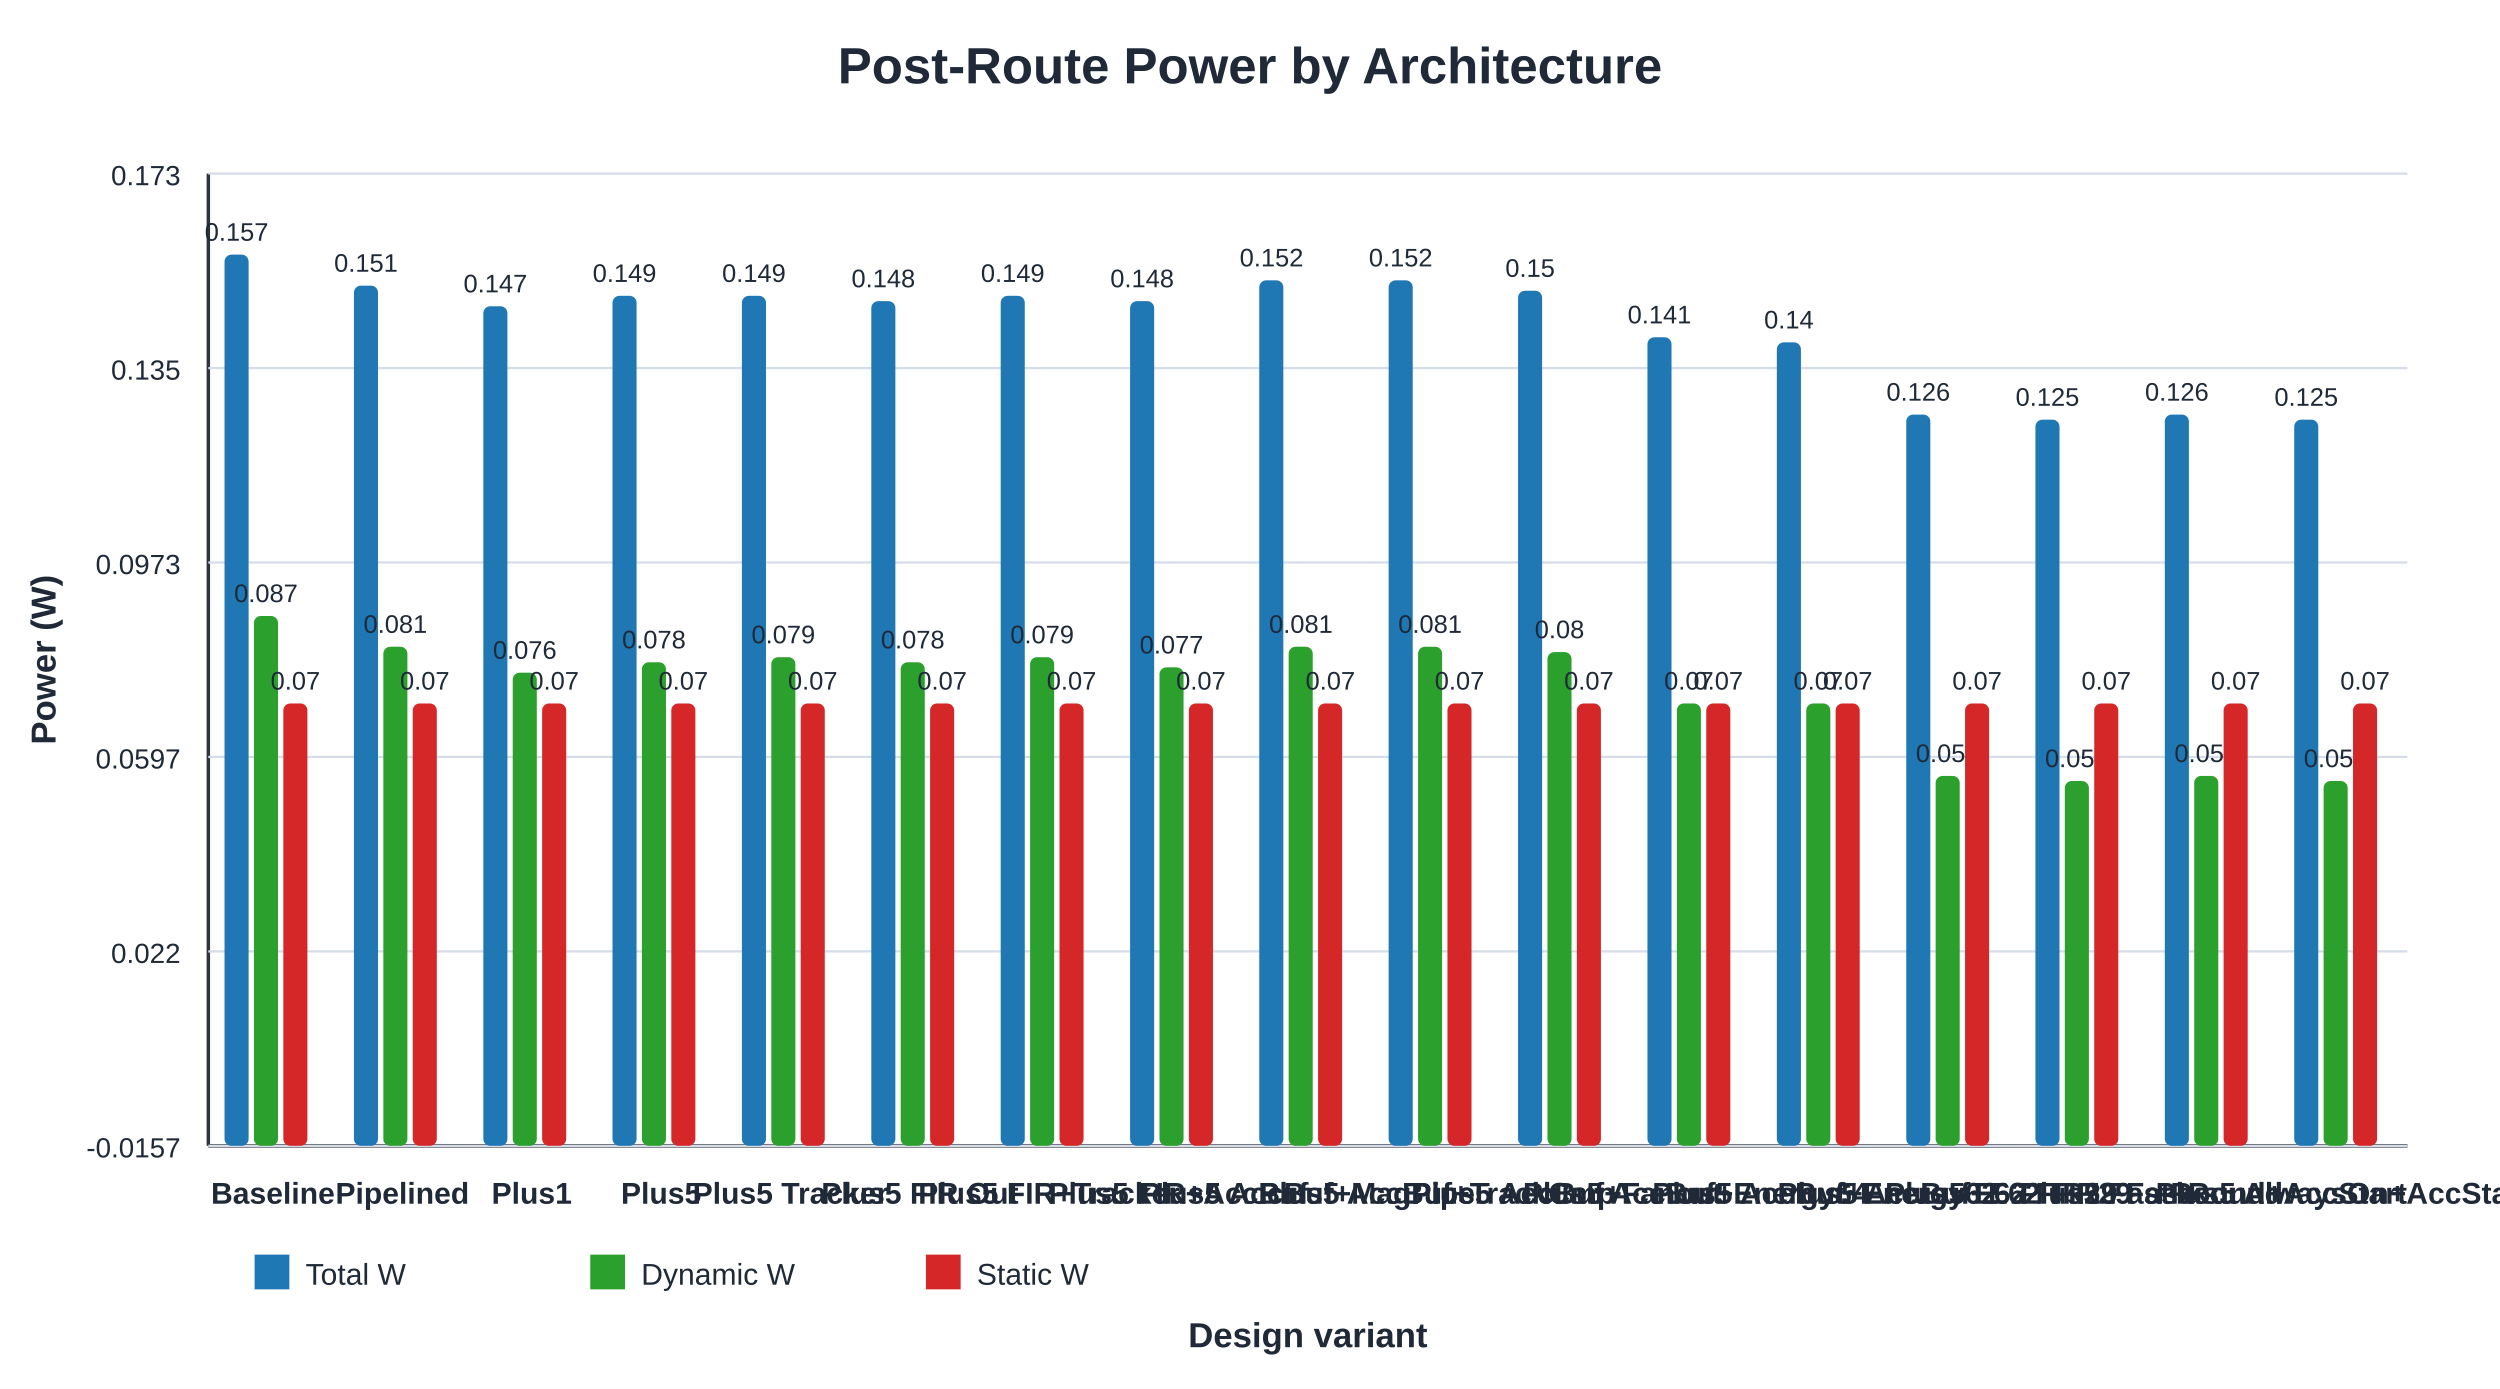
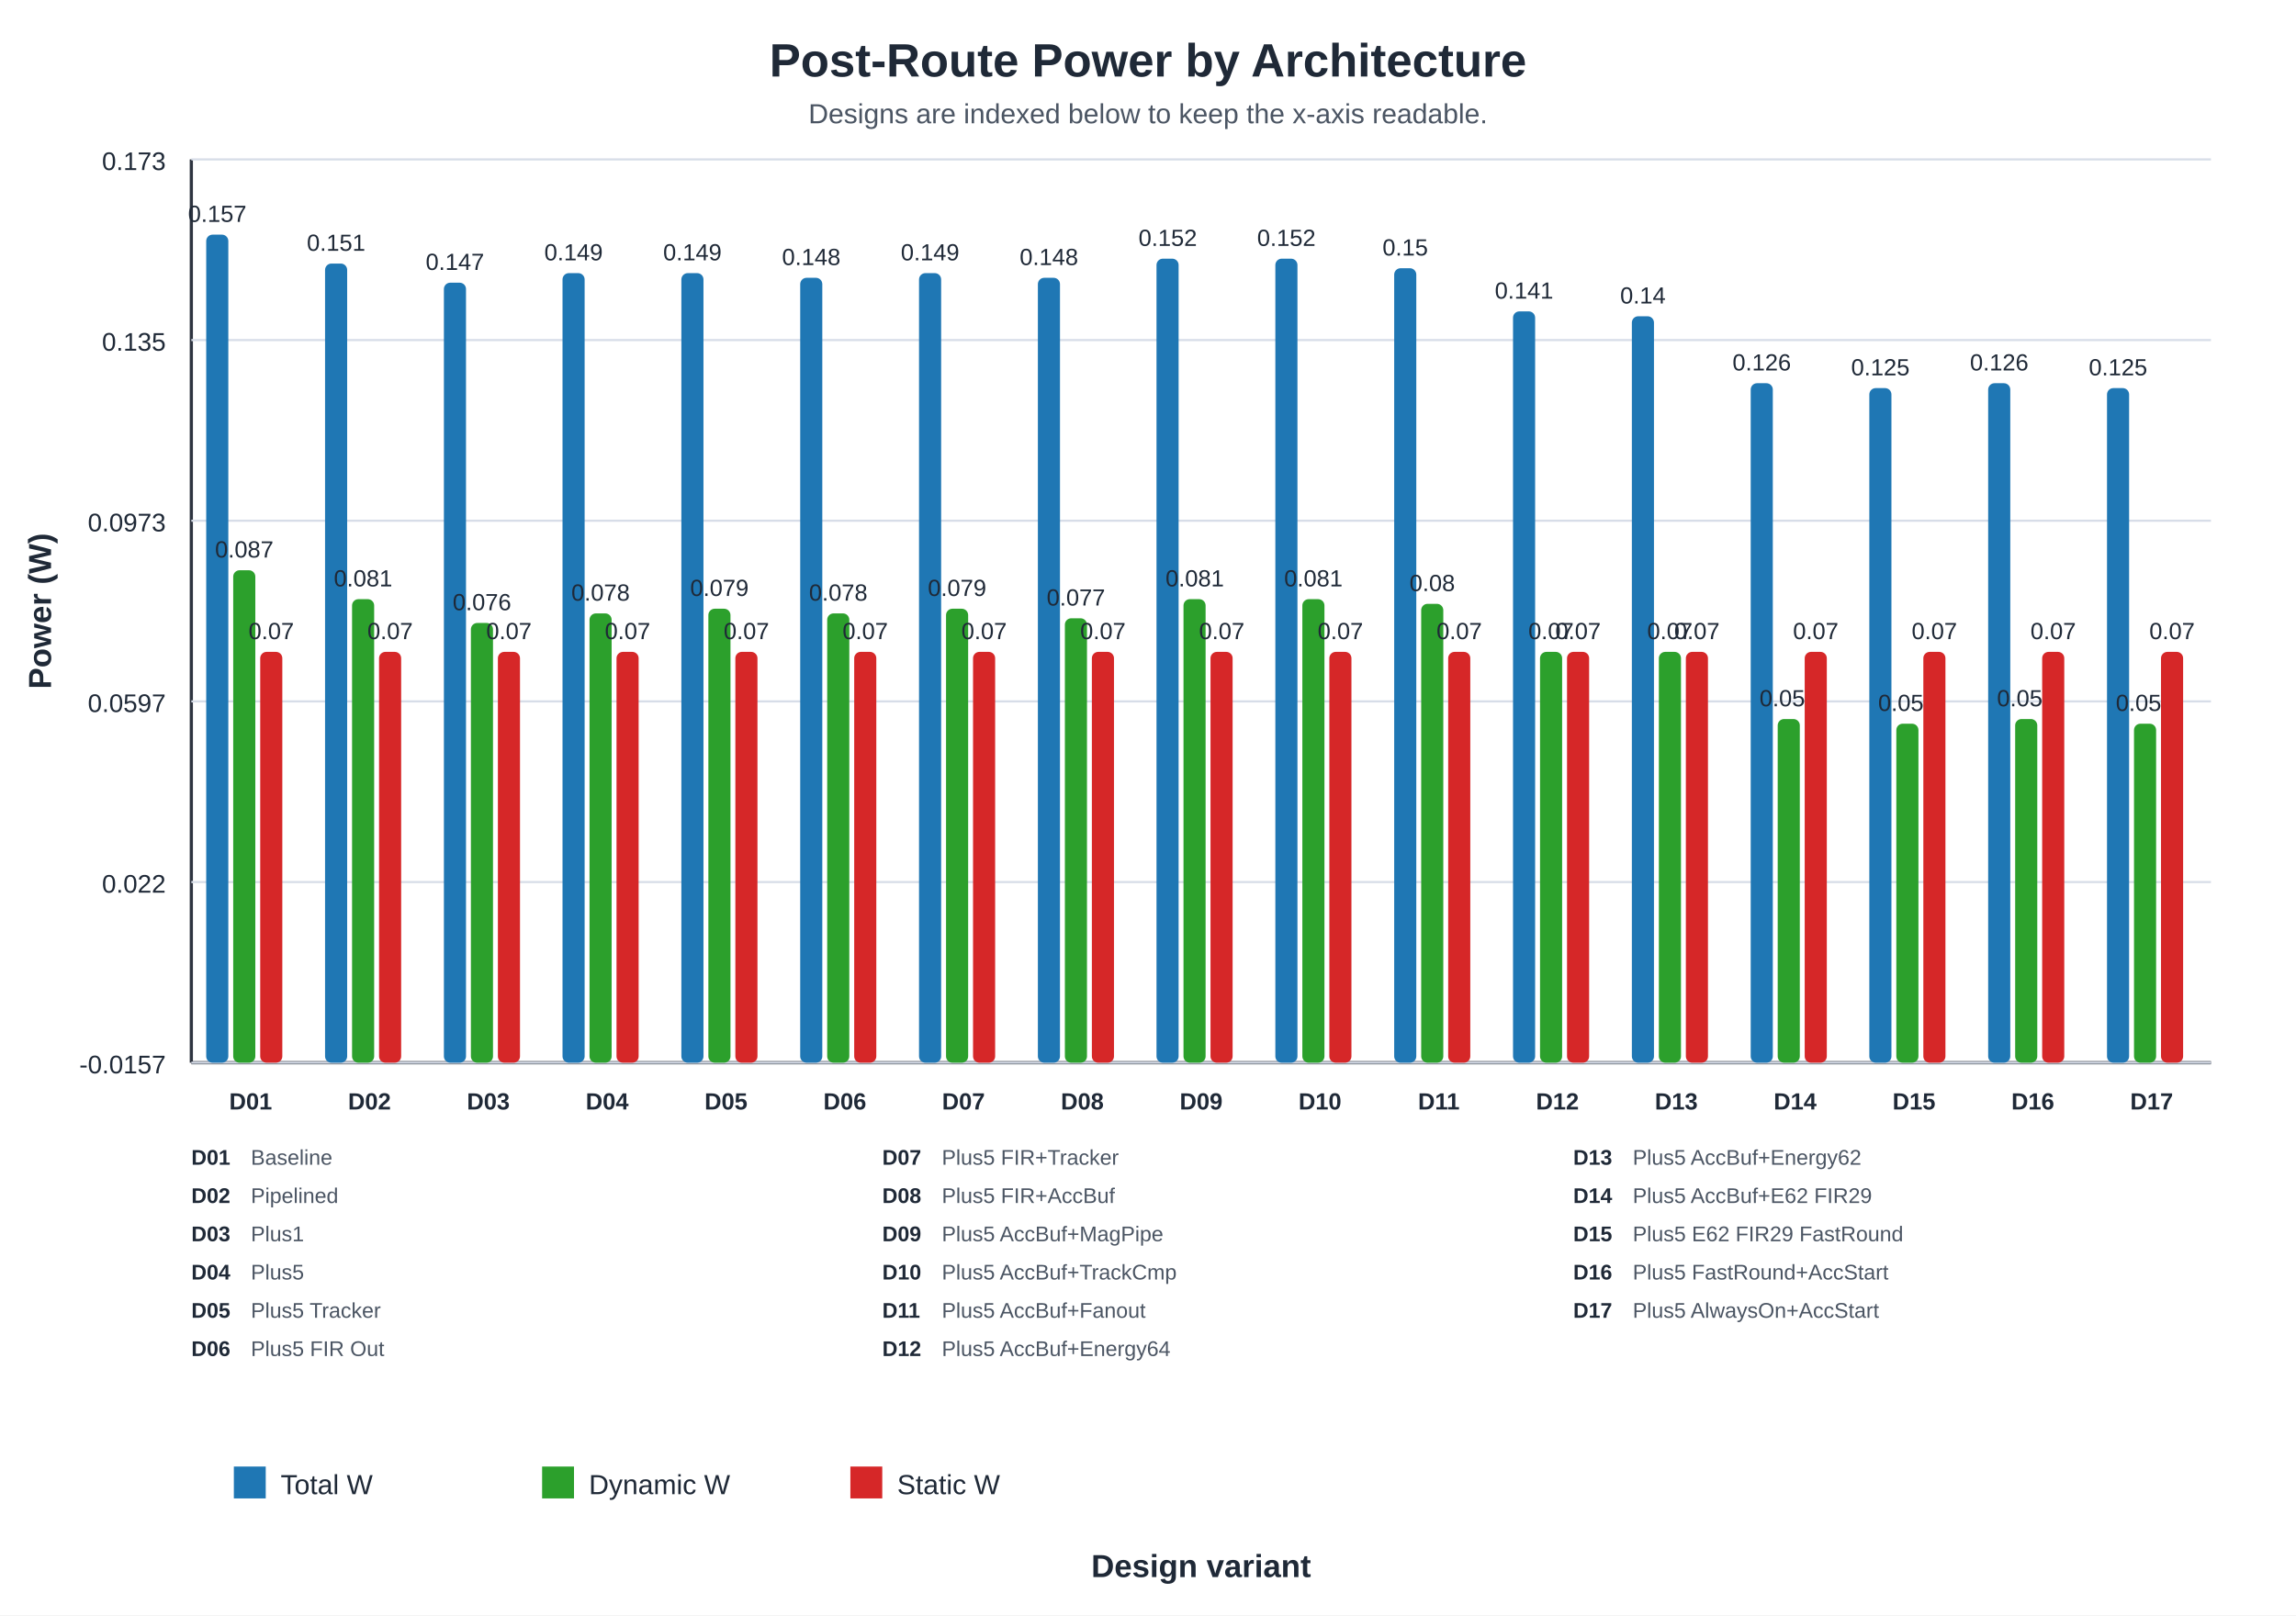
- <svg xmlns="http://www.w3.org/2000/svg" width="1080" height="600" viewBox="0 0 1080 600">
+ <svg xmlns="http://www.w3.org/2000/svg" width="1080" height="760" viewBox="0 0 1080 760">
  <rect width="100%" height="100%" fill="#ffffff" />
  <text x="540.0" y="36.0" text-anchor="middle" font-family="Arial, sans-serif" font-size="22" font-weight="700" fill="#1f2937">Post-Route Power by Architecture</text>
-   <line x1="90" y1="495" x2="1040" y2="495" stroke="#2e3440" stroke-width="1.5" />
-   <line x1="90" y1="75" x2="90" y2="495" stroke="#2e3440" stroke-width="1.5" />
-   <line x1="90" y1="495.0" x2="1040" y2="495.0" stroke="#d7dde8" stroke-width="1" />
-   <text x="78.0" y="500.0" text-anchor="end" font-family="Arial, sans-serif" font-size="12" font-weight="400" fill="#1f2937">-0.0157</text>
-   <line x1="90" y1="411.0" x2="1040" y2="411.0" stroke="#d7dde8" stroke-width="1" />
-   <text x="78.0" y="416.0" text-anchor="end" font-family="Arial, sans-serif" font-size="12" font-weight="400" fill="#1f2937">0.022</text>
-   <line x1="90" y1="327.0" x2="1040" y2="327.0" stroke="#d7dde8" stroke-width="1" />
-   <text x="78.0" y="332.0" text-anchor="end" font-family="Arial, sans-serif" font-size="12" font-weight="400" fill="#1f2937">0.0597</text>
-   <line x1="90" y1="243.0" x2="1040" y2="243.0" stroke="#d7dde8" stroke-width="1" />
-   <text x="78.0" y="248.0" text-anchor="end" font-family="Arial, sans-serif" font-size="12" font-weight="400" fill="#1f2937">0.0973</text>
-   <line x1="90" y1="159.0" x2="1040" y2="159.0" stroke="#d7dde8" stroke-width="1" />
-   <text x="78.0" y="164.0" text-anchor="end" font-family="Arial, sans-serif" font-size="12" font-weight="400" fill="#1f2937">0.135</text>
+   <text x="540.0" y="58.0" text-anchor="middle" font-family="Arial, sans-serif" font-size="13" font-weight="400" fill="#4b5563">Designs are indexed below to keep the x-axis readable.</text>
+   <line x1="90" y1="500" x2="1040" y2="500" stroke="#2e3440" stroke-width="1.5" />
+   <line x1="90" y1="75" x2="90" y2="500" stroke="#2e3440" stroke-width="1.5" />
+   <line x1="90" y1="500.0" x2="1040" y2="500.0" stroke="#d7dde8" stroke-width="1" />
+   <text x="78.0" y="505.0" text-anchor="end" font-family="Arial, sans-serif" font-size="12" font-weight="400" fill="#1f2937">-0.0157</text>
+   <line x1="90" y1="415.0" x2="1040" y2="415.0" stroke="#d7dde8" stroke-width="1" />
+   <text x="78.0" y="420.0" text-anchor="end" font-family="Arial, sans-serif" font-size="12" font-weight="400" fill="#1f2937">0.022</text>
+   <line x1="90" y1="330.0" x2="1040" y2="330.0" stroke="#d7dde8" stroke-width="1" />
+   <text x="78.0" y="335.0" text-anchor="end" font-family="Arial, sans-serif" font-size="12" font-weight="400" fill="#1f2937">0.0597</text>
+   <line x1="90" y1="245.0" x2="1040" y2="245.0" stroke="#d7dde8" stroke-width="1" />
+   <text x="78.0" y="250.0" text-anchor="end" font-family="Arial, sans-serif" font-size="12" font-weight="400" fill="#1f2937">0.0973</text>
+   <line x1="90" y1="160.0" x2="1040" y2="160.0" stroke="#d7dde8" stroke-width="1" />
+   <text x="78.0" y="165.0" text-anchor="end" font-family="Arial, sans-serif" font-size="12" font-weight="400" fill="#1f2937">0.135</text>
  <line x1="90" y1="75.0" x2="1040" y2="75.0" stroke="#d7dde8" stroke-width="1" />
  <text x="78.0" y="80.0" text-anchor="end" font-family="Arial, sans-serif" font-size="12" font-weight="400" fill="#1f2937">0.173</text>
-   <text x="117.9" y="520.0" text-anchor="middle" font-family="Arial, sans-serif" font-size="13" font-weight="700" fill="#1f2937">Baseline</text>
-   <rect x="97.0" y="110.0" width="10.4" height="385.0" rx="3" fill="#1f77b4" />
-   <text x="102.2" y="104.0" text-anchor="middle" font-family="Arial, sans-serif" font-size="11" font-weight="400" fill="#1f2937">0.157</text>
-   <rect x="109.7" y="266.1" width="10.4" height="228.9" rx="3" fill="#2ca02c" />
-   <text x="114.9" y="260.1" text-anchor="middle" font-family="Arial, sans-serif" font-size="11" font-weight="400" fill="#1f2937">0.087</text>
-   <rect x="122.4" y="303.9" width="10.4" height="191.1" rx="3" fill="#d62728" />
-   <text x="127.6" y="297.9" text-anchor="middle" font-family="Arial, sans-serif" font-size="11" font-weight="400" fill="#1f2937">0.07</text>
-   <text x="173.8" y="520.0" text-anchor="middle" font-family="Arial, sans-serif" font-size="13" font-weight="700" fill="#1f2937">Pipelined</text>
-   <rect x="152.9" y="123.4" width="10.4" height="371.6" rx="3" fill="#1f77b4" />
-   <text x="158.1" y="117.4" text-anchor="middle" font-family="Arial, sans-serif" font-size="11" font-weight="400" fill="#1f2937">0.151</text>
-   <rect x="165.6" y="279.4" width="10.4" height="215.6" rx="3" fill="#2ca02c" />
-   <text x="170.8" y="273.4" text-anchor="middle" font-family="Arial, sans-serif" font-size="11" font-weight="400" fill="#1f2937">0.081</text>
-   <rect x="178.3" y="303.9" width="10.4" height="191.1" rx="3" fill="#d62728" />
-   <text x="183.5" y="297.9" text-anchor="middle" font-family="Arial, sans-serif" font-size="11" font-weight="400" fill="#1f2937">0.07</text>
-   <text x="229.7" y="520.0" text-anchor="middle" font-family="Arial, sans-serif" font-size="13" font-weight="700" fill="#1f2937">Plus1</text>
-   <rect x="208.8" y="132.3" width="10.4" height="362.7" rx="3" fill="#1f77b4" />
-   <text x="214.0" y="126.3" text-anchor="middle" font-family="Arial, sans-serif" font-size="11" font-weight="400" fill="#1f2937">0.147</text>
-   <rect x="221.5" y="290.6" width="10.4" height="204.4" rx="3" fill="#2ca02c" />
-   <text x="226.7" y="284.6" text-anchor="middle" font-family="Arial, sans-serif" font-size="11" font-weight="400" fill="#1f2937">0.076</text>
-   <rect x="234.2" y="303.9" width="10.4" height="191.1" rx="3" fill="#d62728" />
-   <text x="239.4" y="297.9" text-anchor="middle" font-family="Arial, sans-serif" font-size="11" font-weight="400" fill="#1f2937">0.07</text>
-   <text x="285.6" y="520.0" text-anchor="middle" font-family="Arial, sans-serif" font-size="13" font-weight="700" fill="#1f2937">Plus5</text>
-   <rect x="264.6" y="127.8" width="10.4" height="367.2" rx="3" fill="#1f77b4" />
-   <text x="269.8" y="121.8" text-anchor="middle" font-family="Arial, sans-serif" font-size="11" font-weight="400" fill="#1f2937">0.149</text>
-   <rect x="277.3" y="286.1" width="10.4" height="208.9" rx="3" fill="#2ca02c" />
-   <text x="282.5" y="280.1" text-anchor="middle" font-family="Arial, sans-serif" font-size="11" font-weight="400" fill="#1f2937">0.078</text>
-   <rect x="290.0" y="303.9" width="10.4" height="191.1" rx="3" fill="#d62728" />
-   <text x="295.2" y="297.9" text-anchor="middle" font-family="Arial, sans-serif" font-size="11" font-weight="400" fill="#1f2937">0.07</text>
-   <text x="341.5" y="520.0" text-anchor="middle" font-family="Arial, sans-serif" font-size="13" font-weight="700" fill="#1f2937">Plus5 Tracker</text>
-   <rect x="320.5" y="127.8" width="10.4" height="367.2" rx="3" fill="#1f77b4" />
-   <text x="325.7" y="121.8" text-anchor="middle" font-family="Arial, sans-serif" font-size="11" font-weight="400" fill="#1f2937">0.149</text>
-   <rect x="333.2" y="283.9" width="10.4" height="211.1" rx="3" fill="#2ca02c" />
-   <text x="338.4" y="277.9" text-anchor="middle" font-family="Arial, sans-serif" font-size="11" font-weight="400" fill="#1f2937">0.079</text>
-   <rect x="345.9" y="303.9" width="10.4" height="191.1" rx="3" fill="#d62728" />
-   <text x="351.1" y="297.9" text-anchor="middle" font-family="Arial, sans-serif" font-size="11" font-weight="400" fill="#1f2937">0.07</text>
-   <text x="397.4" y="520.0" text-anchor="middle" font-family="Arial, sans-serif" font-size="13" font-weight="700" fill="#1f2937">Plus5 FIR Out</text>
-   <rect x="376.4" y="130.1" width="10.4" height="364.9" rx="3" fill="#1f77b4" />
-   <text x="381.6" y="124.1" text-anchor="middle" font-family="Arial, sans-serif" font-size="11" font-weight="400" fill="#1f2937">0.148</text>
-   <rect x="389.1" y="286.1" width="10.4" height="208.9" rx="3" fill="#2ca02c" />
-   <text x="394.3" y="280.1" text-anchor="middle" font-family="Arial, sans-serif" font-size="11" font-weight="400" fill="#1f2937">0.078</text>
-   <rect x="401.8" y="303.9" width="10.4" height="191.1" rx="3" fill="#d62728" />
-   <text x="407.0" y="297.9" text-anchor="middle" font-family="Arial, sans-serif" font-size="11" font-weight="400" fill="#1f2937">0.07</text>
-   <text x="453.2" y="520.0" text-anchor="middle" font-family="Arial, sans-serif" font-size="13" font-weight="700" fill="#1f2937">Plus5 FIR+Tracker</text>
-   <rect x="432.3" y="127.8" width="10.4" height="367.2" rx="3" fill="#1f77b4" />
-   <text x="437.5" y="121.8" text-anchor="middle" font-family="Arial, sans-serif" font-size="11" font-weight="400" fill="#1f2937">0.149</text>
-   <rect x="445.0" y="283.9" width="10.4" height="211.1" rx="3" fill="#2ca02c" />
-   <text x="450.2" y="277.9" text-anchor="middle" font-family="Arial, sans-serif" font-size="11" font-weight="400" fill="#1f2937">0.079</text>
-   <rect x="457.7" y="303.9" width="10.4" height="191.1" rx="3" fill="#d62728" />
-   <text x="462.9" y="297.9" text-anchor="middle" font-family="Arial, sans-serif" font-size="11" font-weight="400" fill="#1f2937">0.07</text>
-   <text x="509.1" y="520.0" text-anchor="middle" font-family="Arial, sans-serif" font-size="13" font-weight="700" fill="#1f2937">Plus5 FIR+AccBuf</text>
-   <rect x="488.2" y="130.1" width="10.4" height="364.9" rx="3" fill="#1f77b4" />
-   <text x="493.4" y="124.1" text-anchor="middle" font-family="Arial, sans-serif" font-size="11" font-weight="400" fill="#1f2937">0.148</text>
-   <rect x="500.9" y="288.3" width="10.4" height="206.7" rx="3" fill="#2ca02c" />
-   <text x="506.1" y="282.3" text-anchor="middle" font-family="Arial, sans-serif" font-size="11" font-weight="400" fill="#1f2937">0.077</text>
-   <rect x="513.6" y="303.9" width="10.4" height="191.1" rx="3" fill="#d62728" />
-   <text x="518.8" y="297.9" text-anchor="middle" font-family="Arial, sans-serif" font-size="11" font-weight="400" fill="#1f2937">0.07</text>
-   <text x="565.0" y="520.0" text-anchor="middle" font-family="Arial, sans-serif" font-size="13" font-weight="700" fill="#1f2937">Plus5 AccBuf+MagPipe</text>
-   <rect x="544.0" y="121.1" width="10.4" height="373.9" rx="3" fill="#1f77b4" />
-   <text x="549.3" y="115.1" text-anchor="middle" font-family="Arial, sans-serif" font-size="11" font-weight="400" fill="#1f2937">0.152</text>
-   <rect x="556.7" y="279.4" width="10.4" height="215.6" rx="3" fill="#2ca02c" />
-   <text x="562.0" y="273.4" text-anchor="middle" font-family="Arial, sans-serif" font-size="11" font-weight="400" fill="#1f2937">0.081</text>
-   <rect x="569.4" y="303.9" width="10.4" height="191.1" rx="3" fill="#d62728" />
-   <text x="574.7" y="297.9" text-anchor="middle" font-family="Arial, sans-serif" font-size="11" font-weight="400" fill="#1f2937">0.07</text>
-   <text x="620.9" y="520.0" text-anchor="middle" font-family="Arial, sans-serif" font-size="13" font-weight="700" fill="#1f2937">Plus5 AccBuf+TrackCmp</text>
-   <rect x="599.9" y="121.1" width="10.4" height="373.9" rx="3" fill="#1f77b4" />
-   <text x="605.1" y="115.1" text-anchor="middle" font-family="Arial, sans-serif" font-size="11" font-weight="400" fill="#1f2937">0.152</text>
-   <rect x="612.6" y="279.4" width="10.4" height="215.6" rx="3" fill="#2ca02c" />
-   <text x="617.8" y="273.4" text-anchor="middle" font-family="Arial, sans-serif" font-size="11" font-weight="400" fill="#1f2937">0.081</text>
-   <rect x="625.3" y="303.9" width="10.4" height="191.1" rx="3" fill="#d62728" />
-   <text x="630.5" y="297.9" text-anchor="middle" font-family="Arial, sans-serif" font-size="11" font-weight="400" fill="#1f2937">0.07</text>
-   <text x="676.8" y="520.0" text-anchor="middle" font-family="Arial, sans-serif" font-size="13" font-weight="700" fill="#1f2937">Plus5 AccBuf+Fanout</text>
-   <rect x="655.8" y="125.6" width="10.4" height="369.4" rx="3" fill="#1f77b4" />
-   <text x="661.0" y="119.6" text-anchor="middle" font-family="Arial, sans-serif" font-size="11" font-weight="400" fill="#1f2937">0.15</text>
-   <rect x="668.5" y="281.7" width="10.4" height="213.3" rx="3" fill="#2ca02c" />
-   <text x="673.7" y="275.7" text-anchor="middle" font-family="Arial, sans-serif" font-size="11" font-weight="400" fill="#1f2937">0.08</text>
-   <rect x="681.2" y="303.9" width="10.4" height="191.1" rx="3" fill="#d62728" />
-   <text x="686.4" y="297.9" text-anchor="middle" font-family="Arial, sans-serif" font-size="11" font-weight="400" fill="#1f2937">0.07</text>
-   <text x="732.6" y="520.0" text-anchor="middle" font-family="Arial, sans-serif" font-size="13" font-weight="700" fill="#1f2937">Plus5 AccBuf+Energy64</text>
-   <rect x="711.7" y="145.7" width="10.4" height="349.3" rx="3" fill="#1f77b4" />
-   <text x="716.9" y="139.7" text-anchor="middle" font-family="Arial, sans-serif" font-size="11" font-weight="400" fill="#1f2937">0.141</text>
-   <rect x="724.4" y="303.9" width="10.4" height="191.1" rx="3" fill="#2ca02c" />
-   <text x="729.6" y="297.9" text-anchor="middle" font-family="Arial, sans-serif" font-size="11" font-weight="400" fill="#1f2937">0.07</text>
-   <rect x="737.1" y="303.9" width="10.4" height="191.1" rx="3" fill="#d62728" />
-   <text x="742.3" y="297.9" text-anchor="middle" font-family="Arial, sans-serif" font-size="11" font-weight="400" fill="#1f2937">0.07</text>
-   <text x="788.5" y="520.0" text-anchor="middle" font-family="Arial, sans-serif" font-size="13" font-weight="700" fill="#1f2937">Plus5 AccBuf+Energy62</text>
-   <rect x="767.6" y="147.9" width="10.4" height="347.1" rx="3" fill="#1f77b4" />
-   <text x="772.8" y="141.9" text-anchor="middle" font-family="Arial, sans-serif" font-size="11" font-weight="400" fill="#1f2937">0.14</text>
-   <rect x="780.3" y="303.9" width="10.4" height="191.1" rx="3" fill="#2ca02c" />
-   <text x="785.5" y="297.9" text-anchor="middle" font-family="Arial, sans-serif" font-size="11" font-weight="400" fill="#1f2937">0.07</text>
-   <rect x="793.0" y="303.9" width="10.4" height="191.1" rx="3" fill="#d62728" />
-   <text x="798.2" y="297.9" text-anchor="middle" font-family="Arial, sans-serif" font-size="11" font-weight="400" fill="#1f2937">0.07</text>
-   <text x="844.4" y="520.0" text-anchor="middle" font-family="Arial, sans-serif" font-size="13" font-weight="700" fill="#1f2937">Plus5 AccBuf+E62 FIR29</text>
-   <rect x="823.5" y="179.1" width="10.4" height="315.9" rx="3" fill="#1f77b4" />
-   <text x="828.7" y="173.1" text-anchor="middle" font-family="Arial, sans-serif" font-size="11" font-weight="400" fill="#1f2937">0.126</text>
-   <rect x="836.2" y="335.2" width="10.4" height="159.8" rx="3" fill="#2ca02c" />
-   <text x="841.4" y="329.2" text-anchor="middle" font-family="Arial, sans-serif" font-size="11" font-weight="400" fill="#1f2937">0.056</text>
-   <rect x="848.9" y="303.9" width="10.4" height="191.1" rx="3" fill="#d62728" />
-   <text x="854.1" y="297.9" text-anchor="middle" font-family="Arial, sans-serif" font-size="11" font-weight="400" fill="#1f2937">0.07</text>
-   <text x="900.3" y="520.0" text-anchor="middle" font-family="Arial, sans-serif" font-size="13" font-weight="700" fill="#1f2937">Plus5 E62 FIR29 FastRound</text>
-   <rect x="879.3" y="181.3" width="10.4" height="313.7" rx="3" fill="#1f77b4" />
-   <text x="884.5" y="175.3" text-anchor="middle" font-family="Arial, sans-serif" font-size="11" font-weight="400" fill="#1f2937">0.125</text>
-   <rect x="892.0" y="337.4" width="10.4" height="157.6" rx="3" fill="#2ca02c" />
-   <text x="897.2" y="331.4" text-anchor="middle" font-family="Arial, sans-serif" font-size="11" font-weight="400" fill="#1f2937">0.055</text>
-   <rect x="904.7" y="303.9" width="10.4" height="191.1" rx="3" fill="#d62728" />
-   <text x="909.9" y="297.9" text-anchor="middle" font-family="Arial, sans-serif" font-size="11" font-weight="400" fill="#1f2937">0.07</text>
-   <text x="956.2" y="520.0" text-anchor="middle" font-family="Arial, sans-serif" font-size="13" font-weight="700" fill="#1f2937">Plus5 FastRound+AccStart</text>
-   <rect x="935.2" y="179.1" width="10.4" height="315.9" rx="3" fill="#1f77b4" />
-   <text x="940.4" y="173.1" text-anchor="middle" font-family="Arial, sans-serif" font-size="11" font-weight="400" fill="#1f2937">0.126</text>
-   <rect x="947.9" y="335.2" width="10.4" height="159.8" rx="3" fill="#2ca02c" />
-   <text x="953.1" y="329.2" text-anchor="middle" font-family="Arial, sans-serif" font-size="11" font-weight="400" fill="#1f2937">0.056</text>
-   <rect x="960.6" y="303.9" width="10.4" height="191.1" rx="3" fill="#d62728" />
-   <text x="965.8" y="297.9" text-anchor="middle" font-family="Arial, sans-serif" font-size="11" font-weight="400" fill="#1f2937">0.07</text>
-   <text x="1012.1" y="520.0" text-anchor="middle" font-family="Arial, sans-serif" font-size="13" font-weight="700" fill="#1f2937">Plus5 AlwaysOn+AccStart</text>
-   <rect x="991.1" y="181.3" width="10.4" height="313.7" rx="3" fill="#1f77b4" />
-   <text x="996.3" y="175.3" text-anchor="middle" font-family="Arial, sans-serif" font-size="11" font-weight="400" fill="#1f2937">0.125</text>
-   <rect x="1003.8" y="337.4" width="10.4" height="157.6" rx="3" fill="#2ca02c" />
-   <text x="1009.0" y="331.4" text-anchor="middle" font-family="Arial, sans-serif" font-size="11" font-weight="400" fill="#1f2937">0.055</text>
-   <rect x="1016.5" y="303.9" width="10.4" height="191.1" rx="3" fill="#d62728" />
-   <text x="1021.7" y="297.9" text-anchor="middle" font-family="Arial, sans-serif" font-size="11" font-weight="400" fill="#1f2937">0.07</text>
-   <rect x="110" y="542" width="15" height="15" fill="#1f77b4" />
-   <text x="132.0" y="555.0" text-anchor="start" font-family="Arial, sans-serif" font-size="13" font-weight="400" fill="#1f2937">Total W</text>
-   <rect x="255" y="542" width="15" height="15" fill="#2ca02c" />
-   <text x="277.0" y="555.0" text-anchor="start" font-family="Arial, sans-serif" font-size="13" font-weight="400" fill="#1f2937">Dynamic W</text>
-   <rect x="400" y="542" width="15" height="15" fill="#d62728" />
-   <text x="422.0" y="555.0" text-anchor="start" font-family="Arial, sans-serif" font-size="13" font-weight="400" fill="#1f2937">Static W</text>
-   <text x="565.0" y="582.0" text-anchor="middle" font-family="Arial, sans-serif" font-size="15" font-weight="700" fill="#1f2937">Design variant</text>
-   <text x="24" y="285.0" text-anchor="middle" font-family="Arial, sans-serif" font-size="15" font-weight="700" fill="#1f2937" transform="rotate(-90 24 285.0)">Power (W)</text>
+   <text x="117.9" y="522.0" text-anchor="middle" font-family="Arial, sans-serif" font-size="11" font-weight="700" fill="#1f2937">D01</text>
+   <rect x="97.0" y="110.4" width="10.4" height="389.6" rx="3" fill="#1f77b4" />
+   <text x="102.2" y="104.4" text-anchor="middle" font-family="Arial, sans-serif" font-size="11" font-weight="400" fill="#1f2937">0.157</text>
+   <rect x="109.7" y="268.3" width="10.4" height="231.7" rx="3" fill="#2ca02c" />
+   <text x="114.9" y="262.3" text-anchor="middle" font-family="Arial, sans-serif" font-size="11" font-weight="400" fill="#1f2937">0.087</text>
+   <rect x="122.4" y="306.7" width="10.4" height="193.3" rx="3" fill="#d62728" />
+   <text x="127.6" y="300.7" text-anchor="middle" font-family="Arial, sans-serif" font-size="11" font-weight="400" fill="#1f2937">0.07</text>
+   <text x="173.8" y="522.0" text-anchor="middle" font-family="Arial, sans-serif" font-size="11" font-weight="700" fill="#1f2937">D02</text>
+   <rect x="152.9" y="124.0" width="10.4" height="376.0" rx="3" fill="#1f77b4" />
+   <text x="158.1" y="118.0" text-anchor="middle" font-family="Arial, sans-serif" font-size="11" font-weight="400" fill="#1f2937">0.151</text>
+   <rect x="165.6" y="281.9" width="10.4" height="218.1" rx="3" fill="#2ca02c" />
+   <text x="170.8" y="275.9" text-anchor="middle" font-family="Arial, sans-serif" font-size="11" font-weight="400" fill="#1f2937">0.081</text>
+   <rect x="178.3" y="306.7" width="10.4" height="193.3" rx="3" fill="#d62728" />
+   <text x="183.5" y="300.7" text-anchor="middle" font-family="Arial, sans-serif" font-size="11" font-weight="400" fill="#1f2937">0.07</text>
+   <text x="229.7" y="522.0" text-anchor="middle" font-family="Arial, sans-serif" font-size="11" font-weight="700" fill="#1f2937">D03</text>
+   <rect x="208.8" y="133.0" width="10.4" height="367.0" rx="3" fill="#1f77b4" />
+   <text x="214.0" y="127.0" text-anchor="middle" font-family="Arial, sans-serif" font-size="11" font-weight="400" fill="#1f2937">0.147</text>
+   <rect x="221.5" y="293.1" width="10.4" height="206.9" rx="3" fill="#2ca02c" />
+   <text x="226.7" y="287.1" text-anchor="middle" font-family="Arial, sans-serif" font-size="11" font-weight="400" fill="#1f2937">0.076</text>
+   <rect x="234.2" y="306.7" width="10.4" height="193.3" rx="3" fill="#d62728" />
+   <text x="239.4" y="300.7" text-anchor="middle" font-family="Arial, sans-serif" font-size="11" font-weight="400" fill="#1f2937">0.07</text>
+   <text x="285.6" y="522.0" text-anchor="middle" font-family="Arial, sans-serif" font-size="11" font-weight="700" fill="#1f2937">D04</text>
+   <rect x="264.6" y="128.5" width="10.4" height="371.5" rx="3" fill="#1f77b4" />
+   <text x="269.8" y="122.5" text-anchor="middle" font-family="Arial, sans-serif" font-size="11" font-weight="400" fill="#1f2937">0.149</text>
+   <rect x="277.3" y="288.6" width="10.4" height="211.4" rx="3" fill="#2ca02c" />
+   <text x="282.5" y="282.6" text-anchor="middle" font-family="Arial, sans-serif" font-size="11" font-weight="400" fill="#1f2937">0.078</text>
+   <rect x="290.0" y="306.7" width="10.4" height="193.3" rx="3" fill="#d62728" />
+   <text x="295.2" y="300.7" text-anchor="middle" font-family="Arial, sans-serif" font-size="11" font-weight="400" fill="#1f2937">0.07</text>
+   <text x="341.5" y="522.0" text-anchor="middle" font-family="Arial, sans-serif" font-size="11" font-weight="700" fill="#1f2937">D05</text>
+   <rect x="320.5" y="128.5" width="10.4" height="371.5" rx="3" fill="#1f77b4" />
+   <text x="325.7" y="122.5" text-anchor="middle" font-family="Arial, sans-serif" font-size="11" font-weight="400" fill="#1f2937">0.149</text>
+   <rect x="333.2" y="286.4" width="10.4" height="213.6" rx="3" fill="#2ca02c" />
+   <text x="338.4" y="280.4" text-anchor="middle" font-family="Arial, sans-serif" font-size="11" font-weight="400" fill="#1f2937">0.079</text>
+   <rect x="345.9" y="306.7" width="10.4" height="193.3" rx="3" fill="#d62728" />
+   <text x="351.1" y="300.7" text-anchor="middle" font-family="Arial, sans-serif" font-size="11" font-weight="400" fill="#1f2937">0.07</text>
+   <text x="397.4" y="522.0" text-anchor="middle" font-family="Arial, sans-serif" font-size="11" font-weight="700" fill="#1f2937">D06</text>
+   <rect x="376.4" y="130.7" width="10.4" height="369.3" rx="3" fill="#1f77b4" />
+   <text x="381.6" y="124.7" text-anchor="middle" font-family="Arial, sans-serif" font-size="11" font-weight="400" fill="#1f2937">0.148</text>
+   <rect x="389.1" y="288.6" width="10.4" height="211.4" rx="3" fill="#2ca02c" />
+   <text x="394.3" y="282.6" text-anchor="middle" font-family="Arial, sans-serif" font-size="11" font-weight="400" fill="#1f2937">0.078</text>
+   <rect x="401.8" y="306.7" width="10.4" height="193.3" rx="3" fill="#d62728" />
+   <text x="407.0" y="300.7" text-anchor="middle" font-family="Arial, sans-serif" font-size="11" font-weight="400" fill="#1f2937">0.07</text>
+   <text x="453.2" y="522.0" text-anchor="middle" font-family="Arial, sans-serif" font-size="11" font-weight="700" fill="#1f2937">D07</text>
+   <rect x="432.3" y="128.5" width="10.4" height="371.5" rx="3" fill="#1f77b4" />
+   <text x="437.5" y="122.5" text-anchor="middle" font-family="Arial, sans-serif" font-size="11" font-weight="400" fill="#1f2937">0.149</text>
+   <rect x="445.0" y="286.4" width="10.4" height="213.6" rx="3" fill="#2ca02c" />
+   <text x="450.2" y="280.4" text-anchor="middle" font-family="Arial, sans-serif" font-size="11" font-weight="400" fill="#1f2937">0.079</text>
+   <rect x="457.7" y="306.7" width="10.4" height="193.3" rx="3" fill="#d62728" />
+   <text x="462.9" y="300.7" text-anchor="middle" font-family="Arial, sans-serif" font-size="11" font-weight="400" fill="#1f2937">0.07</text>
+   <text x="509.1" y="522.0" text-anchor="middle" font-family="Arial, sans-serif" font-size="11" font-weight="700" fill="#1f2937">D08</text>
+   <rect x="488.2" y="130.7" width="10.4" height="369.3" rx="3" fill="#1f77b4" />
+   <text x="493.4" y="124.7" text-anchor="middle" font-family="Arial, sans-serif" font-size="11" font-weight="400" fill="#1f2937">0.148</text>
+   <rect x="500.9" y="290.9" width="10.4" height="209.1" rx="3" fill="#2ca02c" />
+   <text x="506.1" y="284.9" text-anchor="middle" font-family="Arial, sans-serif" font-size="11" font-weight="400" fill="#1f2937">0.077</text>
+   <rect x="513.6" y="306.7" width="10.4" height="193.3" rx="3" fill="#d62728" />
+   <text x="518.8" y="300.7" text-anchor="middle" font-family="Arial, sans-serif" font-size="11" font-weight="400" fill="#1f2937">0.07</text>
+   <text x="565.0" y="522.0" text-anchor="middle" font-family="Arial, sans-serif" font-size="11" font-weight="700" fill="#1f2937">D09</text>
+   <rect x="544.0" y="121.7" width="10.4" height="378.3" rx="3" fill="#1f77b4" />
+   <text x="549.3" y="115.7" text-anchor="middle" font-family="Arial, sans-serif" font-size="11" font-weight="400" fill="#1f2937">0.152</text>
+   <rect x="556.7" y="281.9" width="10.4" height="218.1" rx="3" fill="#2ca02c" />
+   <text x="562.0" y="275.9" text-anchor="middle" font-family="Arial, sans-serif" font-size="11" font-weight="400" fill="#1f2937">0.081</text>
+   <rect x="569.4" y="306.7" width="10.4" height="193.3" rx="3" fill="#d62728" />
+   <text x="574.7" y="300.7" text-anchor="middle" font-family="Arial, sans-serif" font-size="11" font-weight="400" fill="#1f2937">0.07</text>
+   <text x="620.9" y="522.0" text-anchor="middle" font-family="Arial, sans-serif" font-size="11" font-weight="700" fill="#1f2937">D10</text>
+   <rect x="599.9" y="121.7" width="10.4" height="378.3" rx="3" fill="#1f77b4" />
+   <text x="605.1" y="115.7" text-anchor="middle" font-family="Arial, sans-serif" font-size="11" font-weight="400" fill="#1f2937">0.152</text>
+   <rect x="612.6" y="281.9" width="10.4" height="218.1" rx="3" fill="#2ca02c" />
+   <text x="617.8" y="275.9" text-anchor="middle" font-family="Arial, sans-serif" font-size="11" font-weight="400" fill="#1f2937">0.081</text>
+   <rect x="625.3" y="306.7" width="10.4" height="193.3" rx="3" fill="#d62728" />
+   <text x="630.5" y="300.7" text-anchor="middle" font-family="Arial, sans-serif" font-size="11" font-weight="400" fill="#1f2937">0.07</text>
+   <text x="676.8" y="522.0" text-anchor="middle" font-family="Arial, sans-serif" font-size="11" font-weight="700" fill="#1f2937">D11</text>
+   <rect x="655.8" y="126.2" width="10.4" height="373.8" rx="3" fill="#1f77b4" />
+   <text x="661.0" y="120.2" text-anchor="middle" font-family="Arial, sans-serif" font-size="11" font-weight="400" fill="#1f2937">0.15</text>
+   <rect x="668.5" y="284.1" width="10.4" height="215.9" rx="3" fill="#2ca02c" />
+   <text x="673.7" y="278.1" text-anchor="middle" font-family="Arial, sans-serif" font-size="11" font-weight="400" fill="#1f2937">0.08</text>
+   <rect x="681.2" y="306.7" width="10.4" height="193.3" rx="3" fill="#d62728" />
+   <text x="686.4" y="300.7" text-anchor="middle" font-family="Arial, sans-serif" font-size="11" font-weight="400" fill="#1f2937">0.07</text>
+   <text x="732.6" y="522.0" text-anchor="middle" font-family="Arial, sans-serif" font-size="11" font-weight="700" fill="#1f2937">D12</text>
+   <rect x="711.7" y="146.5" width="10.4" height="353.5" rx="3" fill="#1f77b4" />
+   <text x="716.9" y="140.5" text-anchor="middle" font-family="Arial, sans-serif" font-size="11" font-weight="400" fill="#1f2937">0.141</text>
+   <rect x="724.4" y="306.7" width="10.4" height="193.3" rx="3" fill="#2ca02c" />
+   <text x="729.6" y="300.7" text-anchor="middle" font-family="Arial, sans-serif" font-size="11" font-weight="400" fill="#1f2937">0.07</text>
+   <rect x="737.1" y="306.7" width="10.4" height="193.3" rx="3" fill="#d62728" />
+   <text x="742.3" y="300.7" text-anchor="middle" font-family="Arial, sans-serif" font-size="11" font-weight="400" fill="#1f2937">0.07</text>
+   <text x="788.5" y="522.0" text-anchor="middle" font-family="Arial, sans-serif" font-size="11" font-weight="700" fill="#1f2937">D13</text>
+   <rect x="767.6" y="148.8" width="10.4" height="351.2" rx="3" fill="#1f77b4" />
+   <text x="772.8" y="142.8" text-anchor="middle" font-family="Arial, sans-serif" font-size="11" font-weight="400" fill="#1f2937">0.14</text>
+   <rect x="780.3" y="306.7" width="10.4" height="193.3" rx="3" fill="#2ca02c" />
+   <text x="785.5" y="300.7" text-anchor="middle" font-family="Arial, sans-serif" font-size="11" font-weight="400" fill="#1f2937">0.07</text>
+   <rect x="793.0" y="306.7" width="10.4" height="193.3" rx="3" fill="#d62728" />
+   <text x="798.2" y="300.7" text-anchor="middle" font-family="Arial, sans-serif" font-size="11" font-weight="400" fill="#1f2937">0.07</text>
+   <text x="844.4" y="522.0" text-anchor="middle" font-family="Arial, sans-serif" font-size="11" font-weight="700" fill="#1f2937">D14</text>
+   <rect x="823.5" y="180.3" width="10.4" height="319.7" rx="3" fill="#1f77b4" />
+   <text x="828.7" y="174.3" text-anchor="middle" font-family="Arial, sans-serif" font-size="11" font-weight="400" fill="#1f2937">0.126</text>
+   <rect x="836.2" y="338.3" width="10.4" height="161.7" rx="3" fill="#2ca02c" />
+   <text x="841.4" y="332.3" text-anchor="middle" font-family="Arial, sans-serif" font-size="11" font-weight="400" fill="#1f2937">0.056</text>
+   <rect x="848.9" y="306.7" width="10.4" height="193.3" rx="3" fill="#d62728" />
+   <text x="854.1" y="300.7" text-anchor="middle" font-family="Arial, sans-serif" font-size="11" font-weight="400" fill="#1f2937">0.07</text>
+   <text x="900.3" y="522.0" text-anchor="middle" font-family="Arial, sans-serif" font-size="11" font-weight="700" fill="#1f2937">D15</text>
+   <rect x="879.3" y="182.6" width="10.4" height="317.4" rx="3" fill="#1f77b4" />
+   <text x="884.5" y="176.6" text-anchor="middle" font-family="Arial, sans-serif" font-size="11" font-weight="400" fill="#1f2937">0.125</text>
+   <rect x="892.0" y="340.5" width="10.4" height="159.5" rx="3" fill="#2ca02c" />
+   <text x="897.2" y="334.5" text-anchor="middle" font-family="Arial, sans-serif" font-size="11" font-weight="400" fill="#1f2937">0.055</text>
+   <rect x="904.7" y="306.7" width="10.4" height="193.3" rx="3" fill="#d62728" />
+   <text x="909.9" y="300.7" text-anchor="middle" font-family="Arial, sans-serif" font-size="11" font-weight="400" fill="#1f2937">0.07</text>
+   <text x="956.2" y="522.0" text-anchor="middle" font-family="Arial, sans-serif" font-size="11" font-weight="700" fill="#1f2937">D16</text>
+   <rect x="935.2" y="180.3" width="10.4" height="319.7" rx="3" fill="#1f77b4" />
+   <text x="940.4" y="174.3" text-anchor="middle" font-family="Arial, sans-serif" font-size="11" font-weight="400" fill="#1f2937">0.126</text>
+   <rect x="947.9" y="338.3" width="10.4" height="161.7" rx="3" fill="#2ca02c" />
+   <text x="953.1" y="332.3" text-anchor="middle" font-family="Arial, sans-serif" font-size="11" font-weight="400" fill="#1f2937">0.056</text>
+   <rect x="960.6" y="306.7" width="10.4" height="193.3" rx="3" fill="#d62728" />
+   <text x="965.8" y="300.7" text-anchor="middle" font-family="Arial, sans-serif" font-size="11" font-weight="400" fill="#1f2937">0.07</text>
+   <text x="1012.1" y="522.0" text-anchor="middle" font-family="Arial, sans-serif" font-size="11" font-weight="700" fill="#1f2937">D17</text>
+   <rect x="991.1" y="182.6" width="10.4" height="317.4" rx="3" fill="#1f77b4" />
+   <text x="996.3" y="176.6" text-anchor="middle" font-family="Arial, sans-serif" font-size="11" font-weight="400" fill="#1f2937">0.125</text>
+   <rect x="1003.8" y="340.5" width="10.4" height="159.5" rx="3" fill="#2ca02c" />
+   <text x="1009.0" y="334.5" text-anchor="middle" font-family="Arial, sans-serif" font-size="11" font-weight="400" fill="#1f2937">0.055</text>
+   <rect x="1016.5" y="306.7" width="10.4" height="193.3" rx="3" fill="#d62728" />
+   <text x="1021.7" y="300.7" text-anchor="middle" font-family="Arial, sans-serif" font-size="11" font-weight="400" fill="#1f2937">0.07</text>
+   <rect x="110" y="690" width="15" height="15" fill="#1f77b4" />
+   <text x="132.0" y="703.0" text-anchor="start" font-family="Arial, sans-serif" font-size="13" font-weight="400" fill="#1f2937">Total W</text>
+   <rect x="255" y="690" width="15" height="15" fill="#2ca02c" />
+   <text x="277.0" y="703.0" text-anchor="start" font-family="Arial, sans-serif" font-size="13" font-weight="400" fill="#1f2937">Dynamic W</text>
+   <rect x="400" y="690" width="15" height="15" fill="#d62728" />
+   <text x="422.0" y="703.0" text-anchor="start" font-family="Arial, sans-serif" font-size="13" font-weight="400" fill="#1f2937">Static W</text>
+   <text x="90.0" y="548.0" text-anchor="start" font-family="Arial, sans-serif" font-size="10" font-weight="700" fill="#1f2937">D01</text>
+   <text x="118.0" y="548.0" text-anchor="start" font-family="Arial, sans-serif" font-size="10" font-weight="400" fill="#4b5563">Baseline</text>
+   <text x="90.0" y="566.0" text-anchor="start" font-family="Arial, sans-serif" font-size="10" font-weight="700" fill="#1f2937">D02</text>
+   <text x="118.0" y="566.0" text-anchor="start" font-family="Arial, sans-serif" font-size="10" font-weight="400" fill="#4b5563">Pipelined</text>
+   <text x="90.0" y="584.0" text-anchor="start" font-family="Arial, sans-serif" font-size="10" font-weight="700" fill="#1f2937">D03</text>
+   <text x="118.0" y="584.0" text-anchor="start" font-family="Arial, sans-serif" font-size="10" font-weight="400" fill="#4b5563">Plus1</text>
+   <text x="90.0" y="602.0" text-anchor="start" font-family="Arial, sans-serif" font-size="10" font-weight="700" fill="#1f2937">D04</text>
+   <text x="118.0" y="602.0" text-anchor="start" font-family="Arial, sans-serif" font-size="10" font-weight="400" fill="#4b5563">Plus5</text>
+   <text x="90.0" y="620.0" text-anchor="start" font-family="Arial, sans-serif" font-size="10" font-weight="700" fill="#1f2937">D05</text>
+   <text x="118.0" y="620.0" text-anchor="start" font-family="Arial, sans-serif" font-size="10" font-weight="400" fill="#4b5563">Plus5 Tracker</text>
+   <text x="90.0" y="638.0" text-anchor="start" font-family="Arial, sans-serif" font-size="10" font-weight="700" fill="#1f2937">D06</text>
+   <text x="118.0" y="638.0" text-anchor="start" font-family="Arial, sans-serif" font-size="10" font-weight="400" fill="#4b5563">Plus5 FIR Out</text>
+   <text x="415.0" y="548.0" text-anchor="start" font-family="Arial, sans-serif" font-size="10" font-weight="700" fill="#1f2937">D07</text>
+   <text x="443.0" y="548.0" text-anchor="start" font-family="Arial, sans-serif" font-size="10" font-weight="400" fill="#4b5563">Plus5 FIR+Tracker</text>
+   <text x="415.0" y="566.0" text-anchor="start" font-family="Arial, sans-serif" font-size="10" font-weight="700" fill="#1f2937">D08</text>
+   <text x="443.0" y="566.0" text-anchor="start" font-family="Arial, sans-serif" font-size="10" font-weight="400" fill="#4b5563">Plus5 FIR+AccBuf</text>
+   <text x="415.0" y="584.0" text-anchor="start" font-family="Arial, sans-serif" font-size="10" font-weight="700" fill="#1f2937">D09</text>
+   <text x="443.0" y="584.0" text-anchor="start" font-family="Arial, sans-serif" font-size="10" font-weight="400" fill="#4b5563">Plus5 AccBuf+MagPipe</text>
+   <text x="415.0" y="602.0" text-anchor="start" font-family="Arial, sans-serif" font-size="10" font-weight="700" fill="#1f2937">D10</text>
+   <text x="443.0" y="602.0" text-anchor="start" font-family="Arial, sans-serif" font-size="10" font-weight="400" fill="#4b5563">Plus5 AccBuf+TrackCmp</text>
+   <text x="415.0" y="620.0" text-anchor="start" font-family="Arial, sans-serif" font-size="10" font-weight="700" fill="#1f2937">D11</text>
+   <text x="443.0" y="620.0" text-anchor="start" font-family="Arial, sans-serif" font-size="10" font-weight="400" fill="#4b5563">Plus5 AccBuf+Fanout</text>
+   <text x="415.0" y="638.0" text-anchor="start" font-family="Arial, sans-serif" font-size="10" font-weight="700" fill="#1f2937">D12</text>
+   <text x="443.0" y="638.0" text-anchor="start" font-family="Arial, sans-serif" font-size="10" font-weight="400" fill="#4b5563">Plus5 AccBuf+Energy64</text>
+   <text x="740.0" y="548.0" text-anchor="start" font-family="Arial, sans-serif" font-size="10" font-weight="700" fill="#1f2937">D13</text>
+   <text x="768.0" y="548.0" text-anchor="start" font-family="Arial, sans-serif" font-size="10" font-weight="400" fill="#4b5563">Plus5 AccBuf+Energy62</text>
+   <text x="740.0" y="566.0" text-anchor="start" font-family="Arial, sans-serif" font-size="10" font-weight="700" fill="#1f2937">D14</text>
+   <text x="768.0" y="566.0" text-anchor="start" font-family="Arial, sans-serif" font-size="10" font-weight="400" fill="#4b5563">Plus5 AccBuf+E62 FIR29</text>
+   <text x="740.0" y="584.0" text-anchor="start" font-family="Arial, sans-serif" font-size="10" font-weight="700" fill="#1f2937">D15</text>
+   <text x="768.0" y="584.0" text-anchor="start" font-family="Arial, sans-serif" font-size="10" font-weight="400" fill="#4b5563">Plus5 E62 FIR29 FastRound</text>
+   <text x="740.0" y="602.0" text-anchor="start" font-family="Arial, sans-serif" font-size="10" font-weight="700" fill="#1f2937">D16</text>
+   <text x="768.0" y="602.0" text-anchor="start" font-family="Arial, sans-serif" font-size="10" font-weight="400" fill="#4b5563">Plus5 FastRound+AccStart</text>
+   <text x="740.0" y="620.0" text-anchor="start" font-family="Arial, sans-serif" font-size="10" font-weight="700" fill="#1f2937">D17</text>
+   <text x="768.0" y="620.0" text-anchor="start" font-family="Arial, sans-serif" font-size="10" font-weight="400" fill="#4b5563">Plus5 AlwaysOn+AccStart</text>
+   <text x="565.0" y="742.0" text-anchor="middle" font-family="Arial, sans-serif" font-size="15" font-weight="700" fill="#1f2937">Design variant</text>
+   <text x="24" y="287.5" text-anchor="middle" font-family="Arial, sans-serif" font-size="15" font-weight="700" fill="#1f2937" transform="rotate(-90 24 287.5)">Power (W)</text>
</svg>
